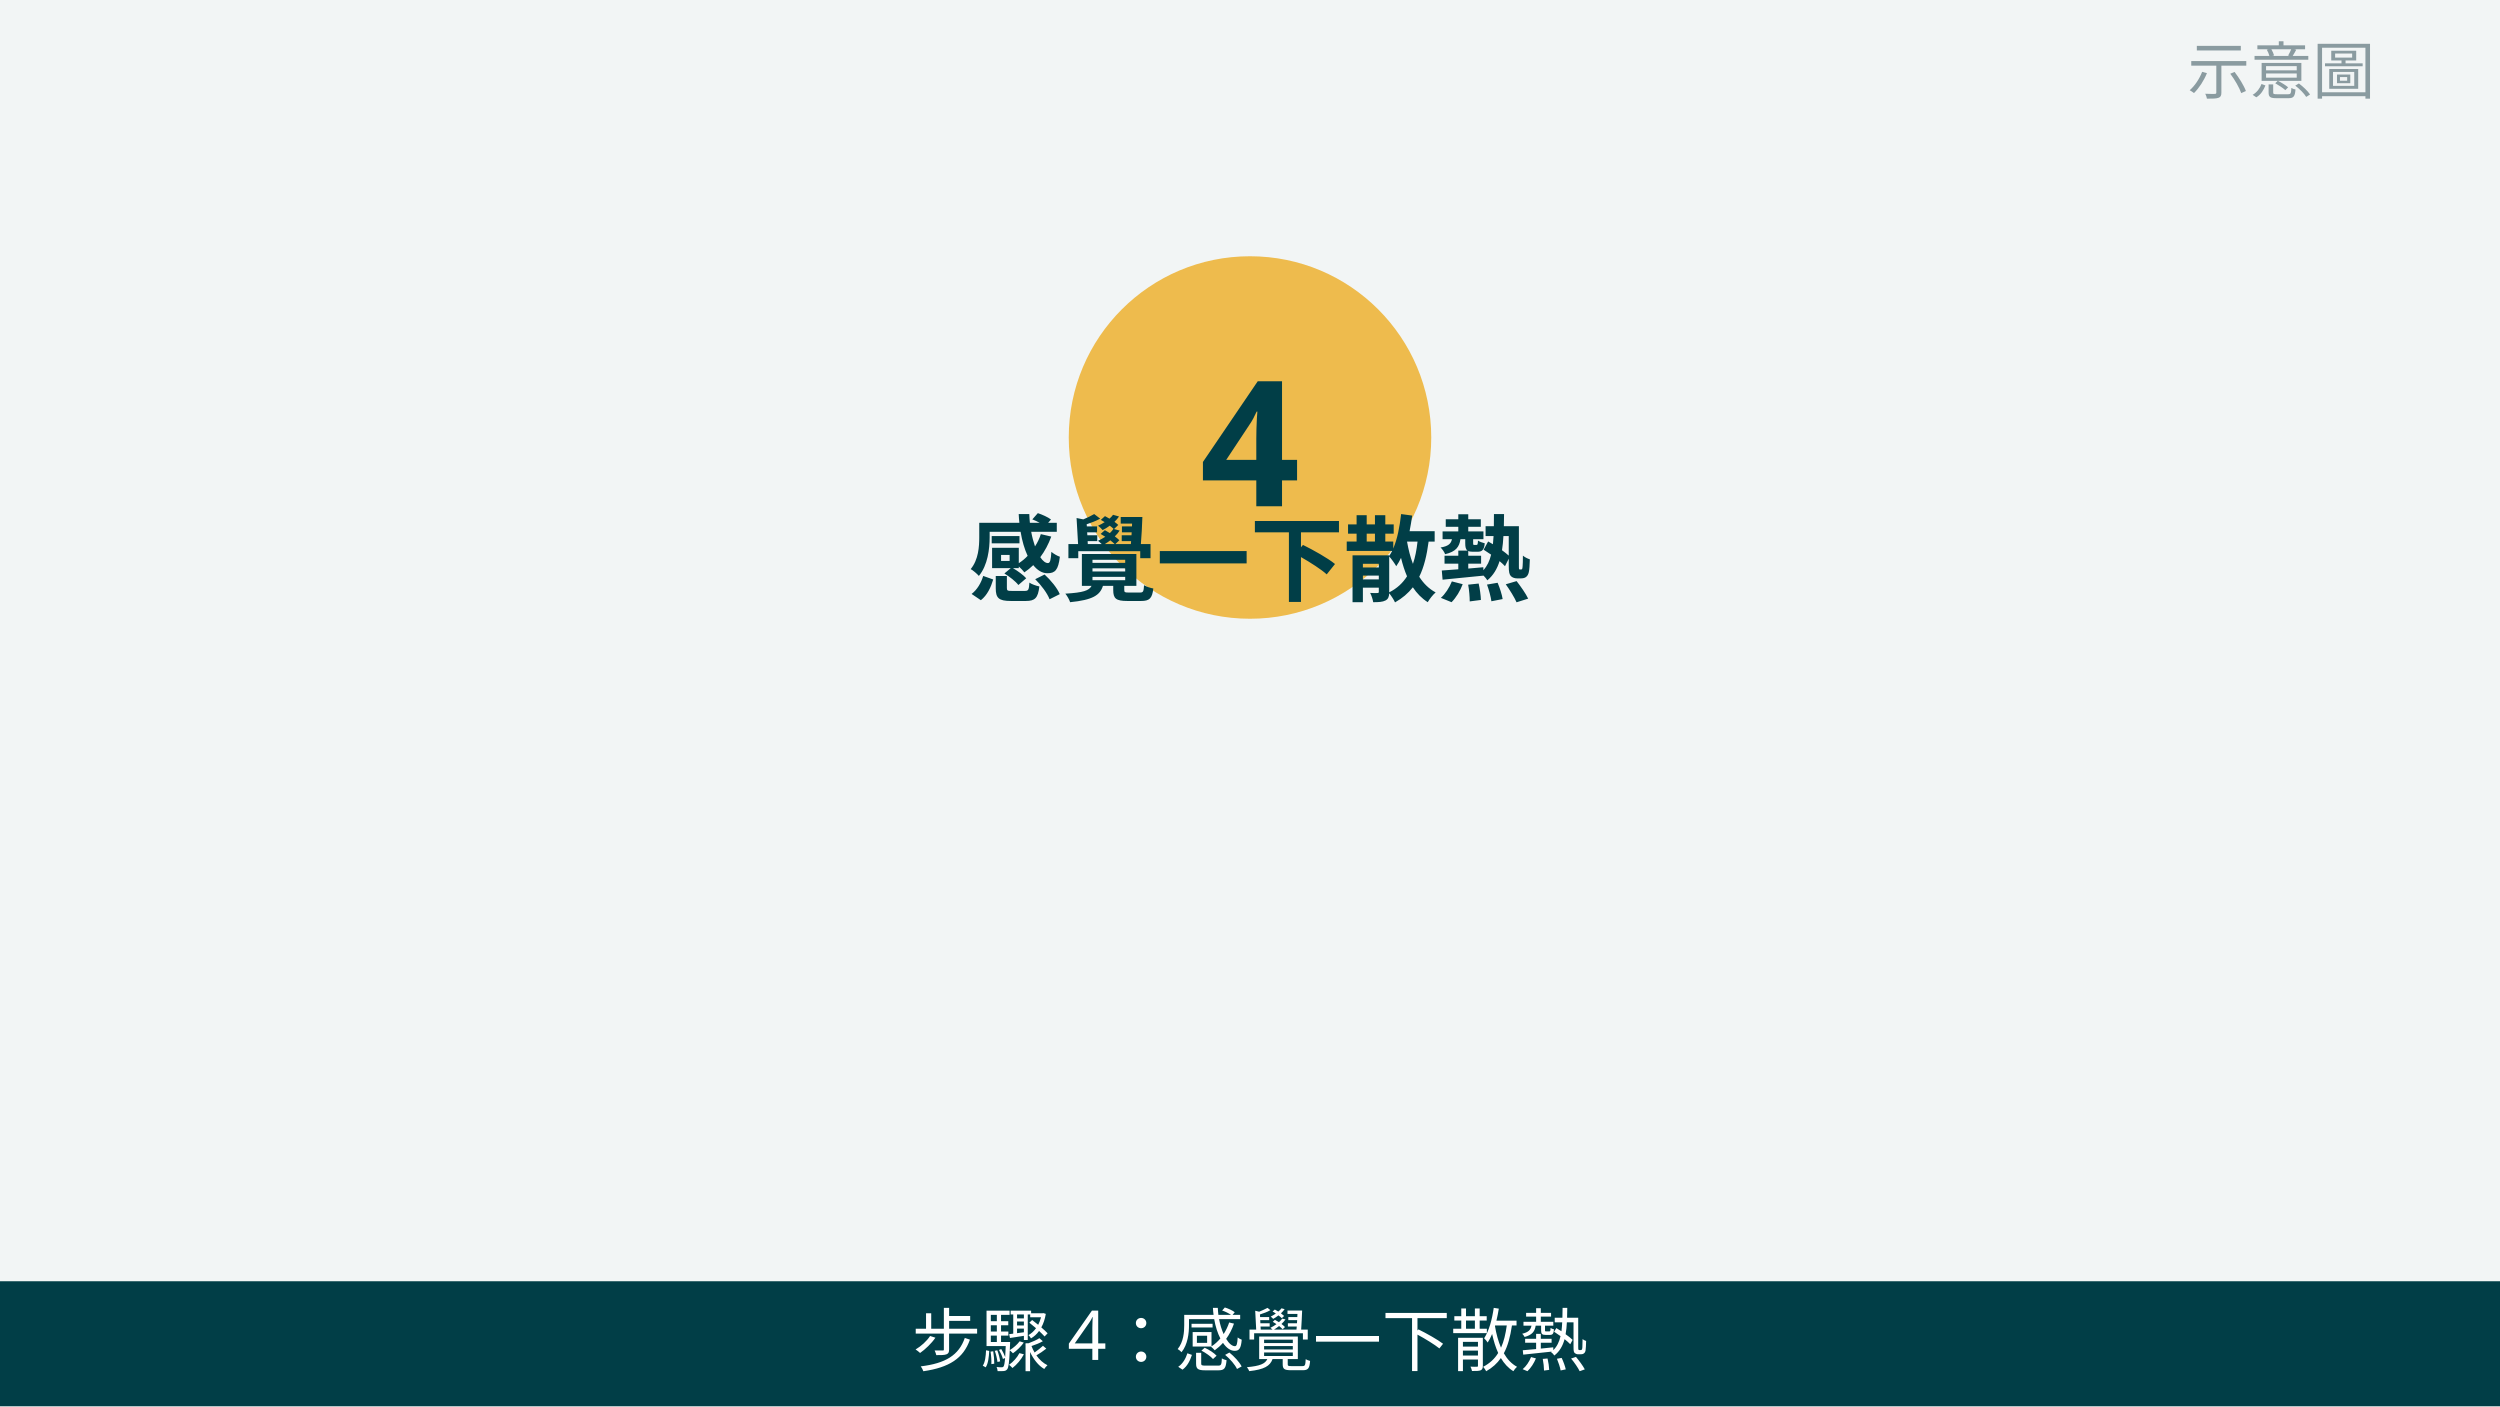
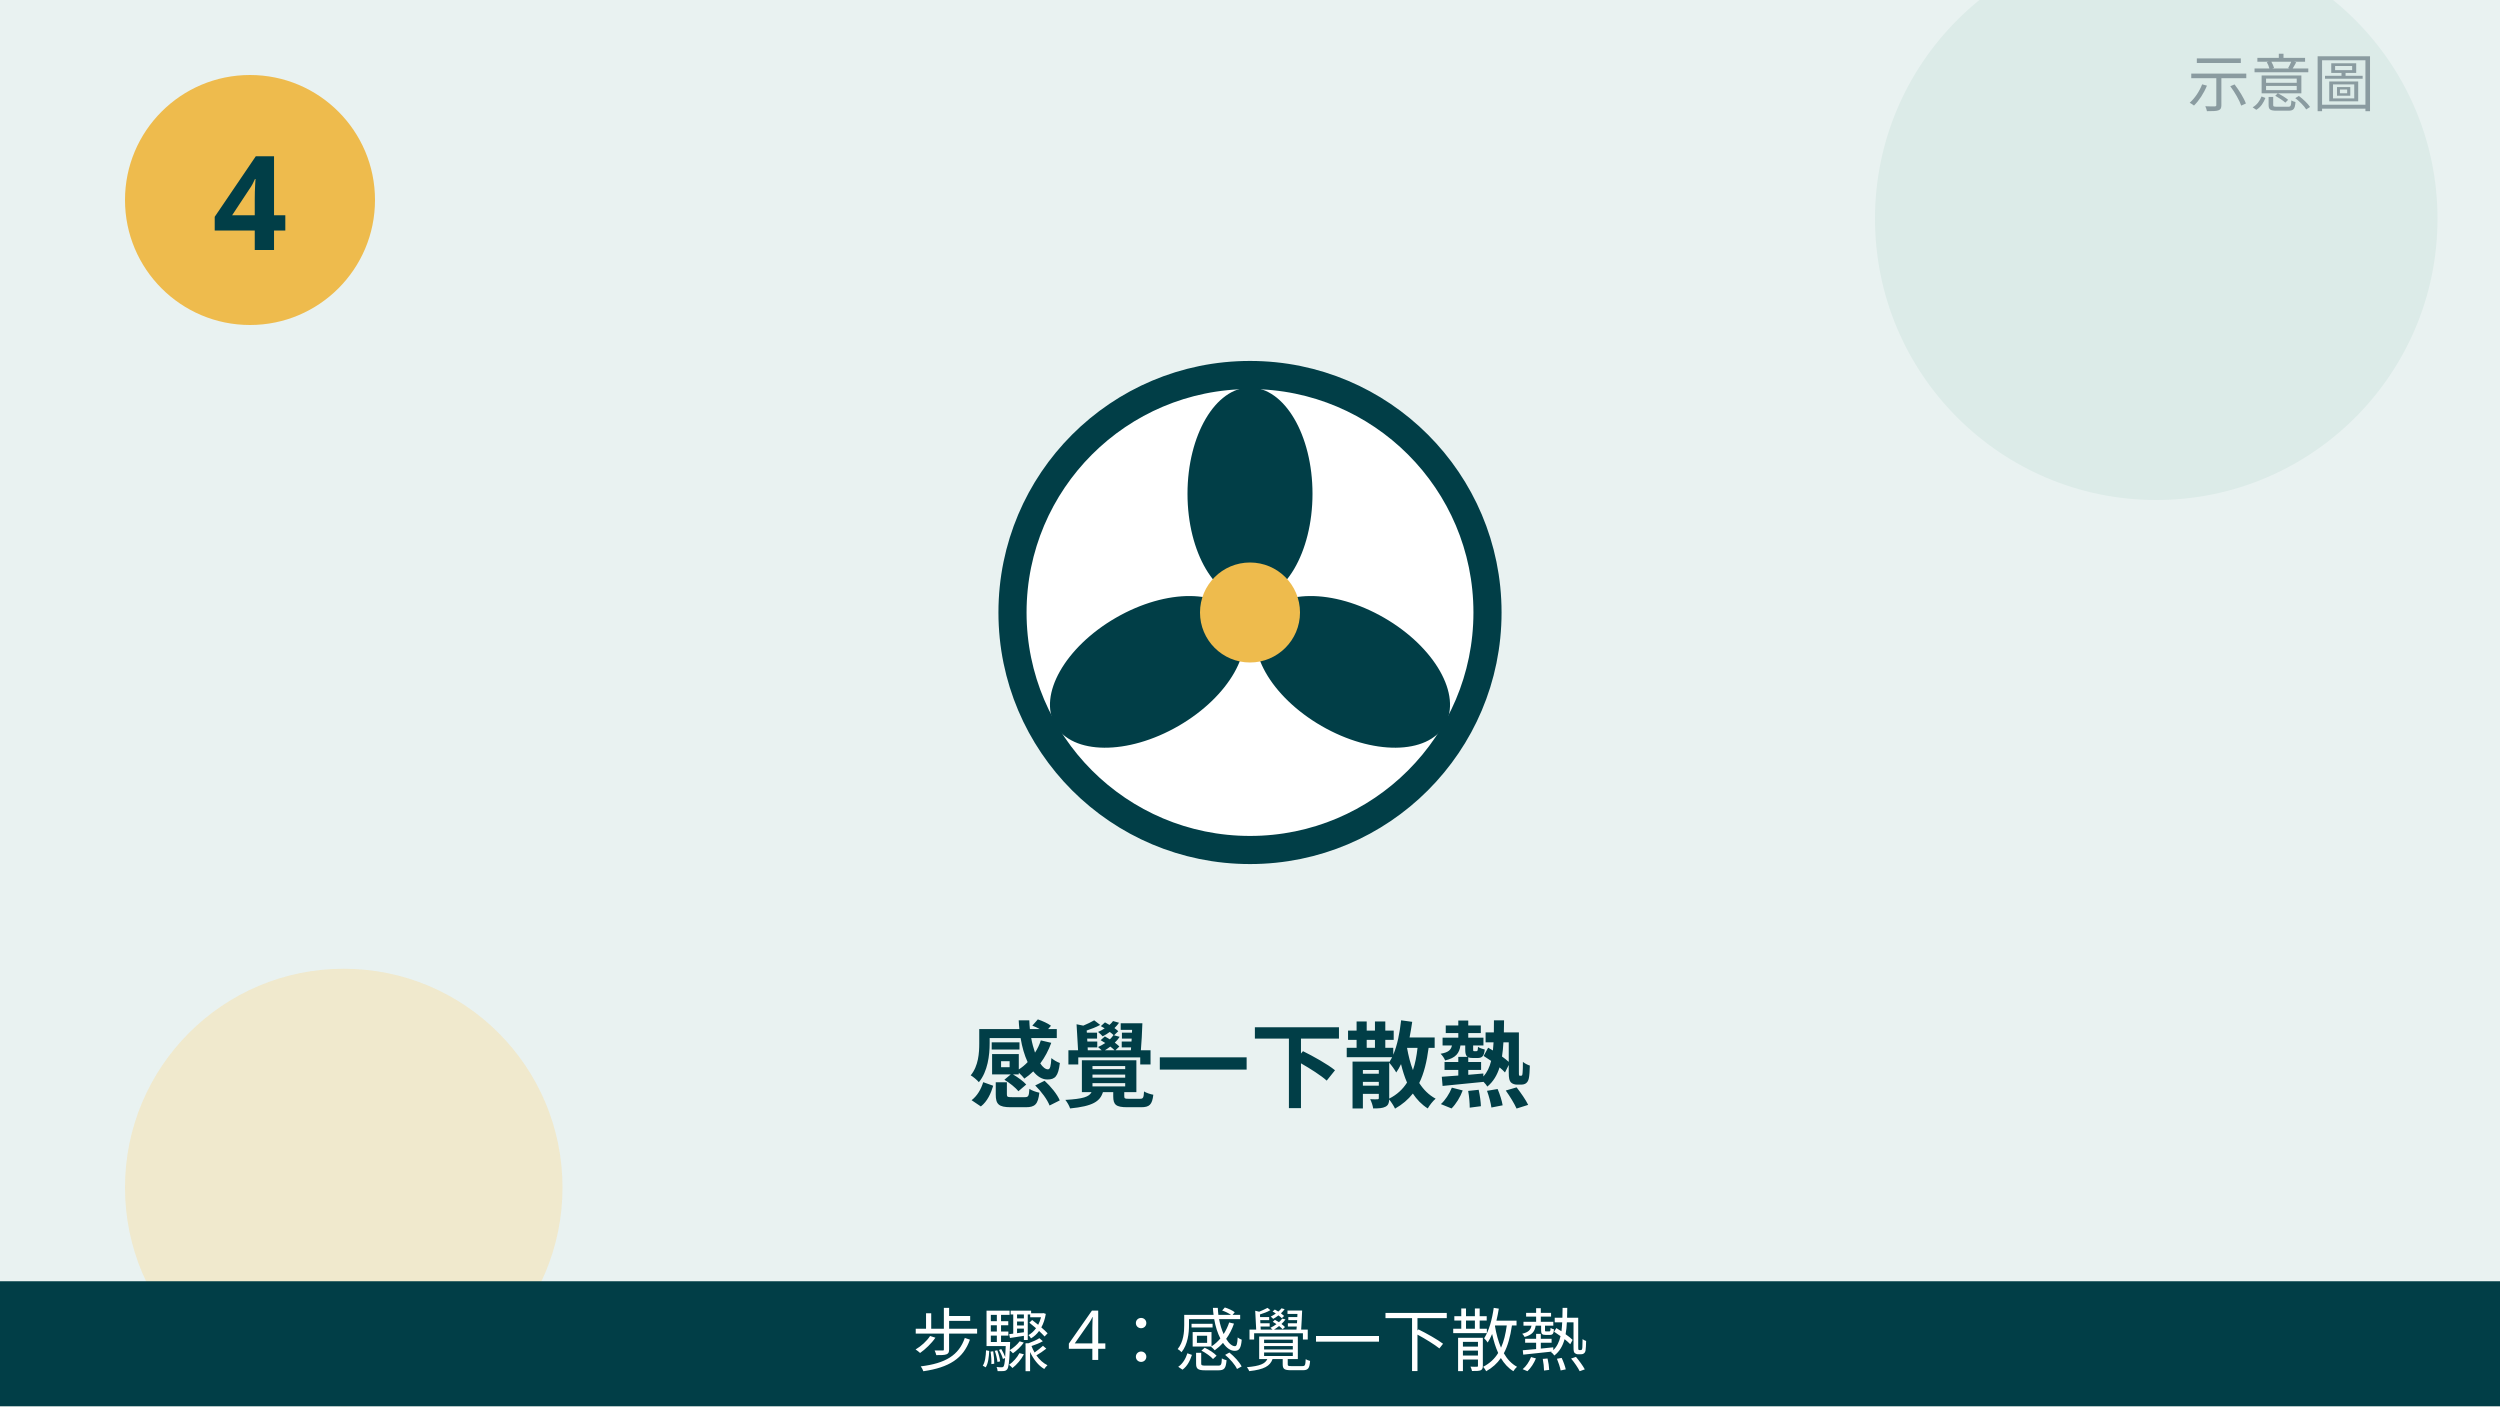
<svg xmlns="http://www.w3.org/2000/svg" width="800" height="450" viewBox="0 0 800 450" font-family="Noto Sans TC, sans-serif">
-   <rect width="800" height="450" fill="#f2f5f5" />
-   <text x="700" y="30" font-size="20" fill="#8a9ba0">示意圖</text>
-   <circle cx="400" cy="140" r="58" fill="#eebb4d" />
-   <text x="400" y="162" font-size="56" fill="#013e47" text-anchor="middle" font-weight="bold">4</text>
-   <text x="400" y="190" font-size="30" fill="#013e47" text-anchor="middle" font-weight="bold">感覺一下散熱</text>
+   <rect width="800" height="450" fill="#e9f2f1" />
+   <circle cx="690" cy="70" r="90" fill="#dcebe8" />
+   <circle cx="110" cy="380" r="70" fill="#f3e5bd" opacity="0.7" />
+   <text x="700" y="34" font-size="20" fill="#8a9ba0">示意圖</text>
+   <circle cx="80" cy="64" r="40" fill="#eebb4d" />
+   <text x="80" y="80" font-size="42" fill="#013e47" text-anchor="middle" font-weight="bold">4</text>
+   <g transform="translate(300,96)">
+     <circle cx="100" cy="100" r="76" fill="#ffffff" stroke="#013e47" stroke-width="9" />
+     <ellipse cx="100" cy="62" rx="20" ry="34" fill="#013e47" transform="rotate(0 100 100)" />
+     <ellipse cx="100" cy="62" rx="20" ry="34" fill="#013e47" transform="rotate(120 100 100)" />
+     <ellipse cx="100" cy="62" rx="20" ry="34" fill="#013e47" transform="rotate(240 100 100)" />
+     <circle cx="100" cy="100" r="16" fill="#eebb4d" />
+   </g>
+   <text x="400" y="352" font-size="30" fill="#013e47" text-anchor="middle" font-weight="bold">感覺一下散熱</text>
  <rect x="0" y="410" width="800" height="40" fill="#013e47" />
  <text x="400" y="437" font-size="22" fill="#ffffff" text-anchor="middle">步驟 4：感覺一下散熱</text>
</svg>
